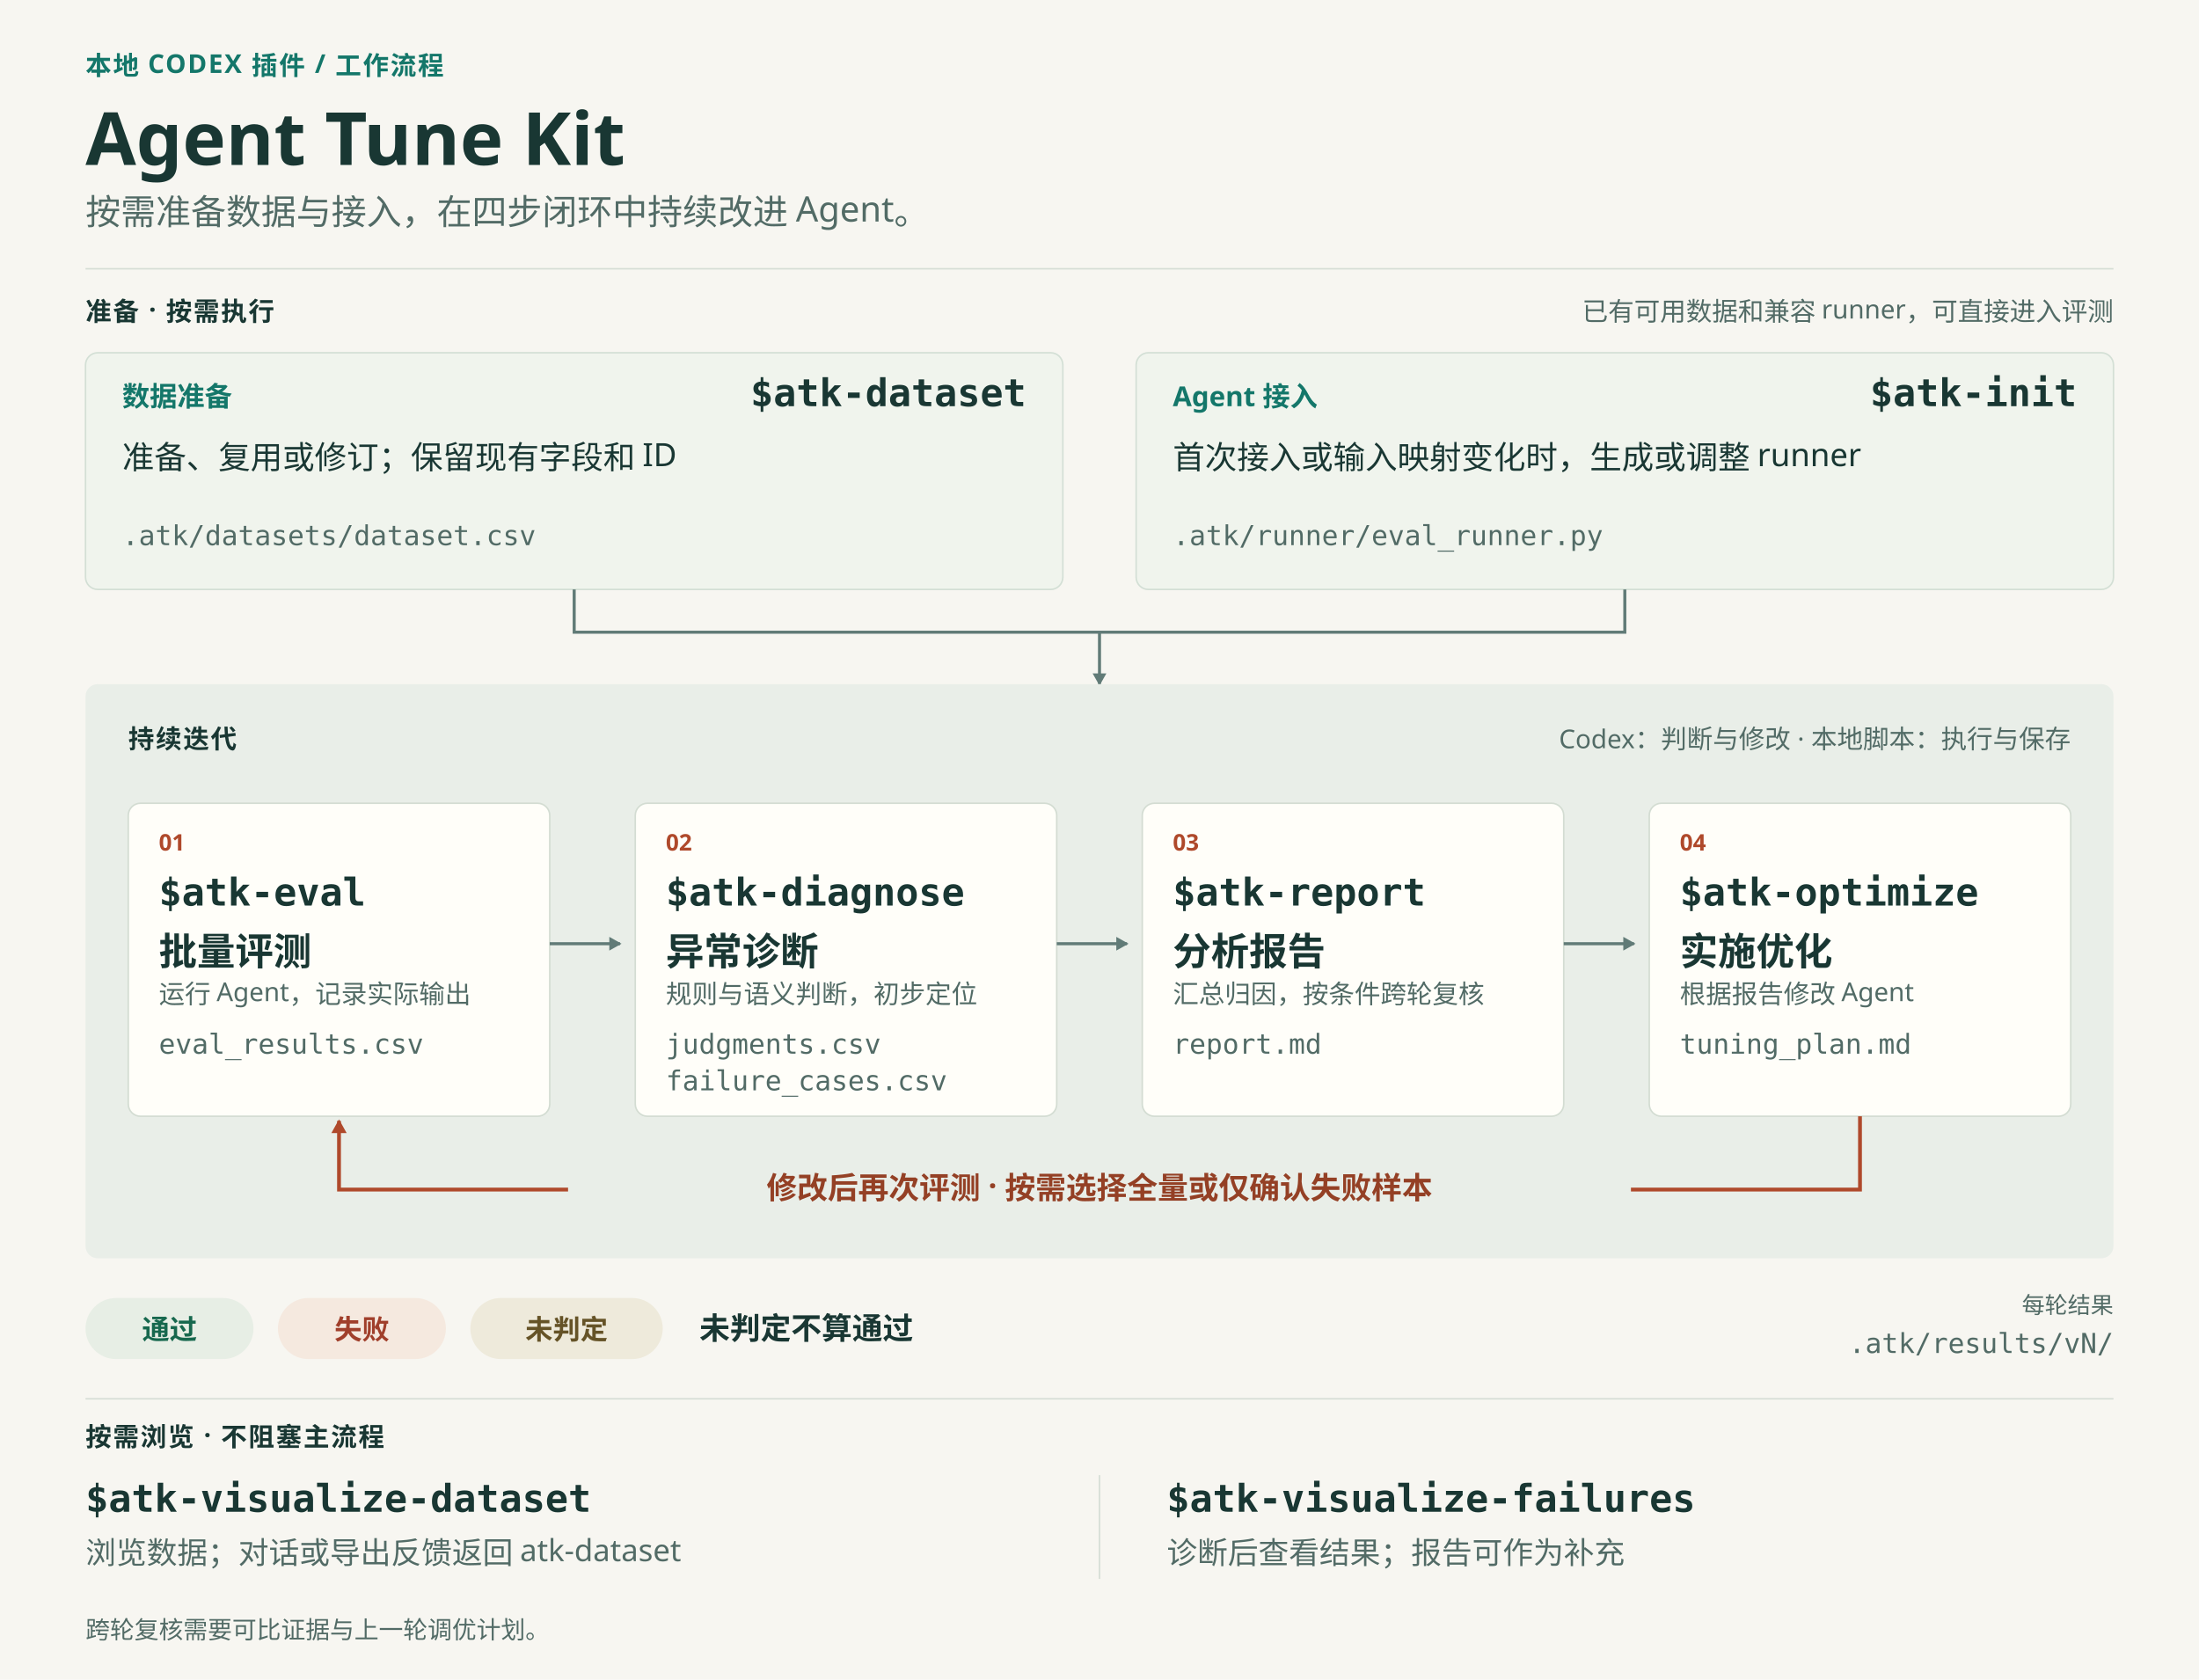
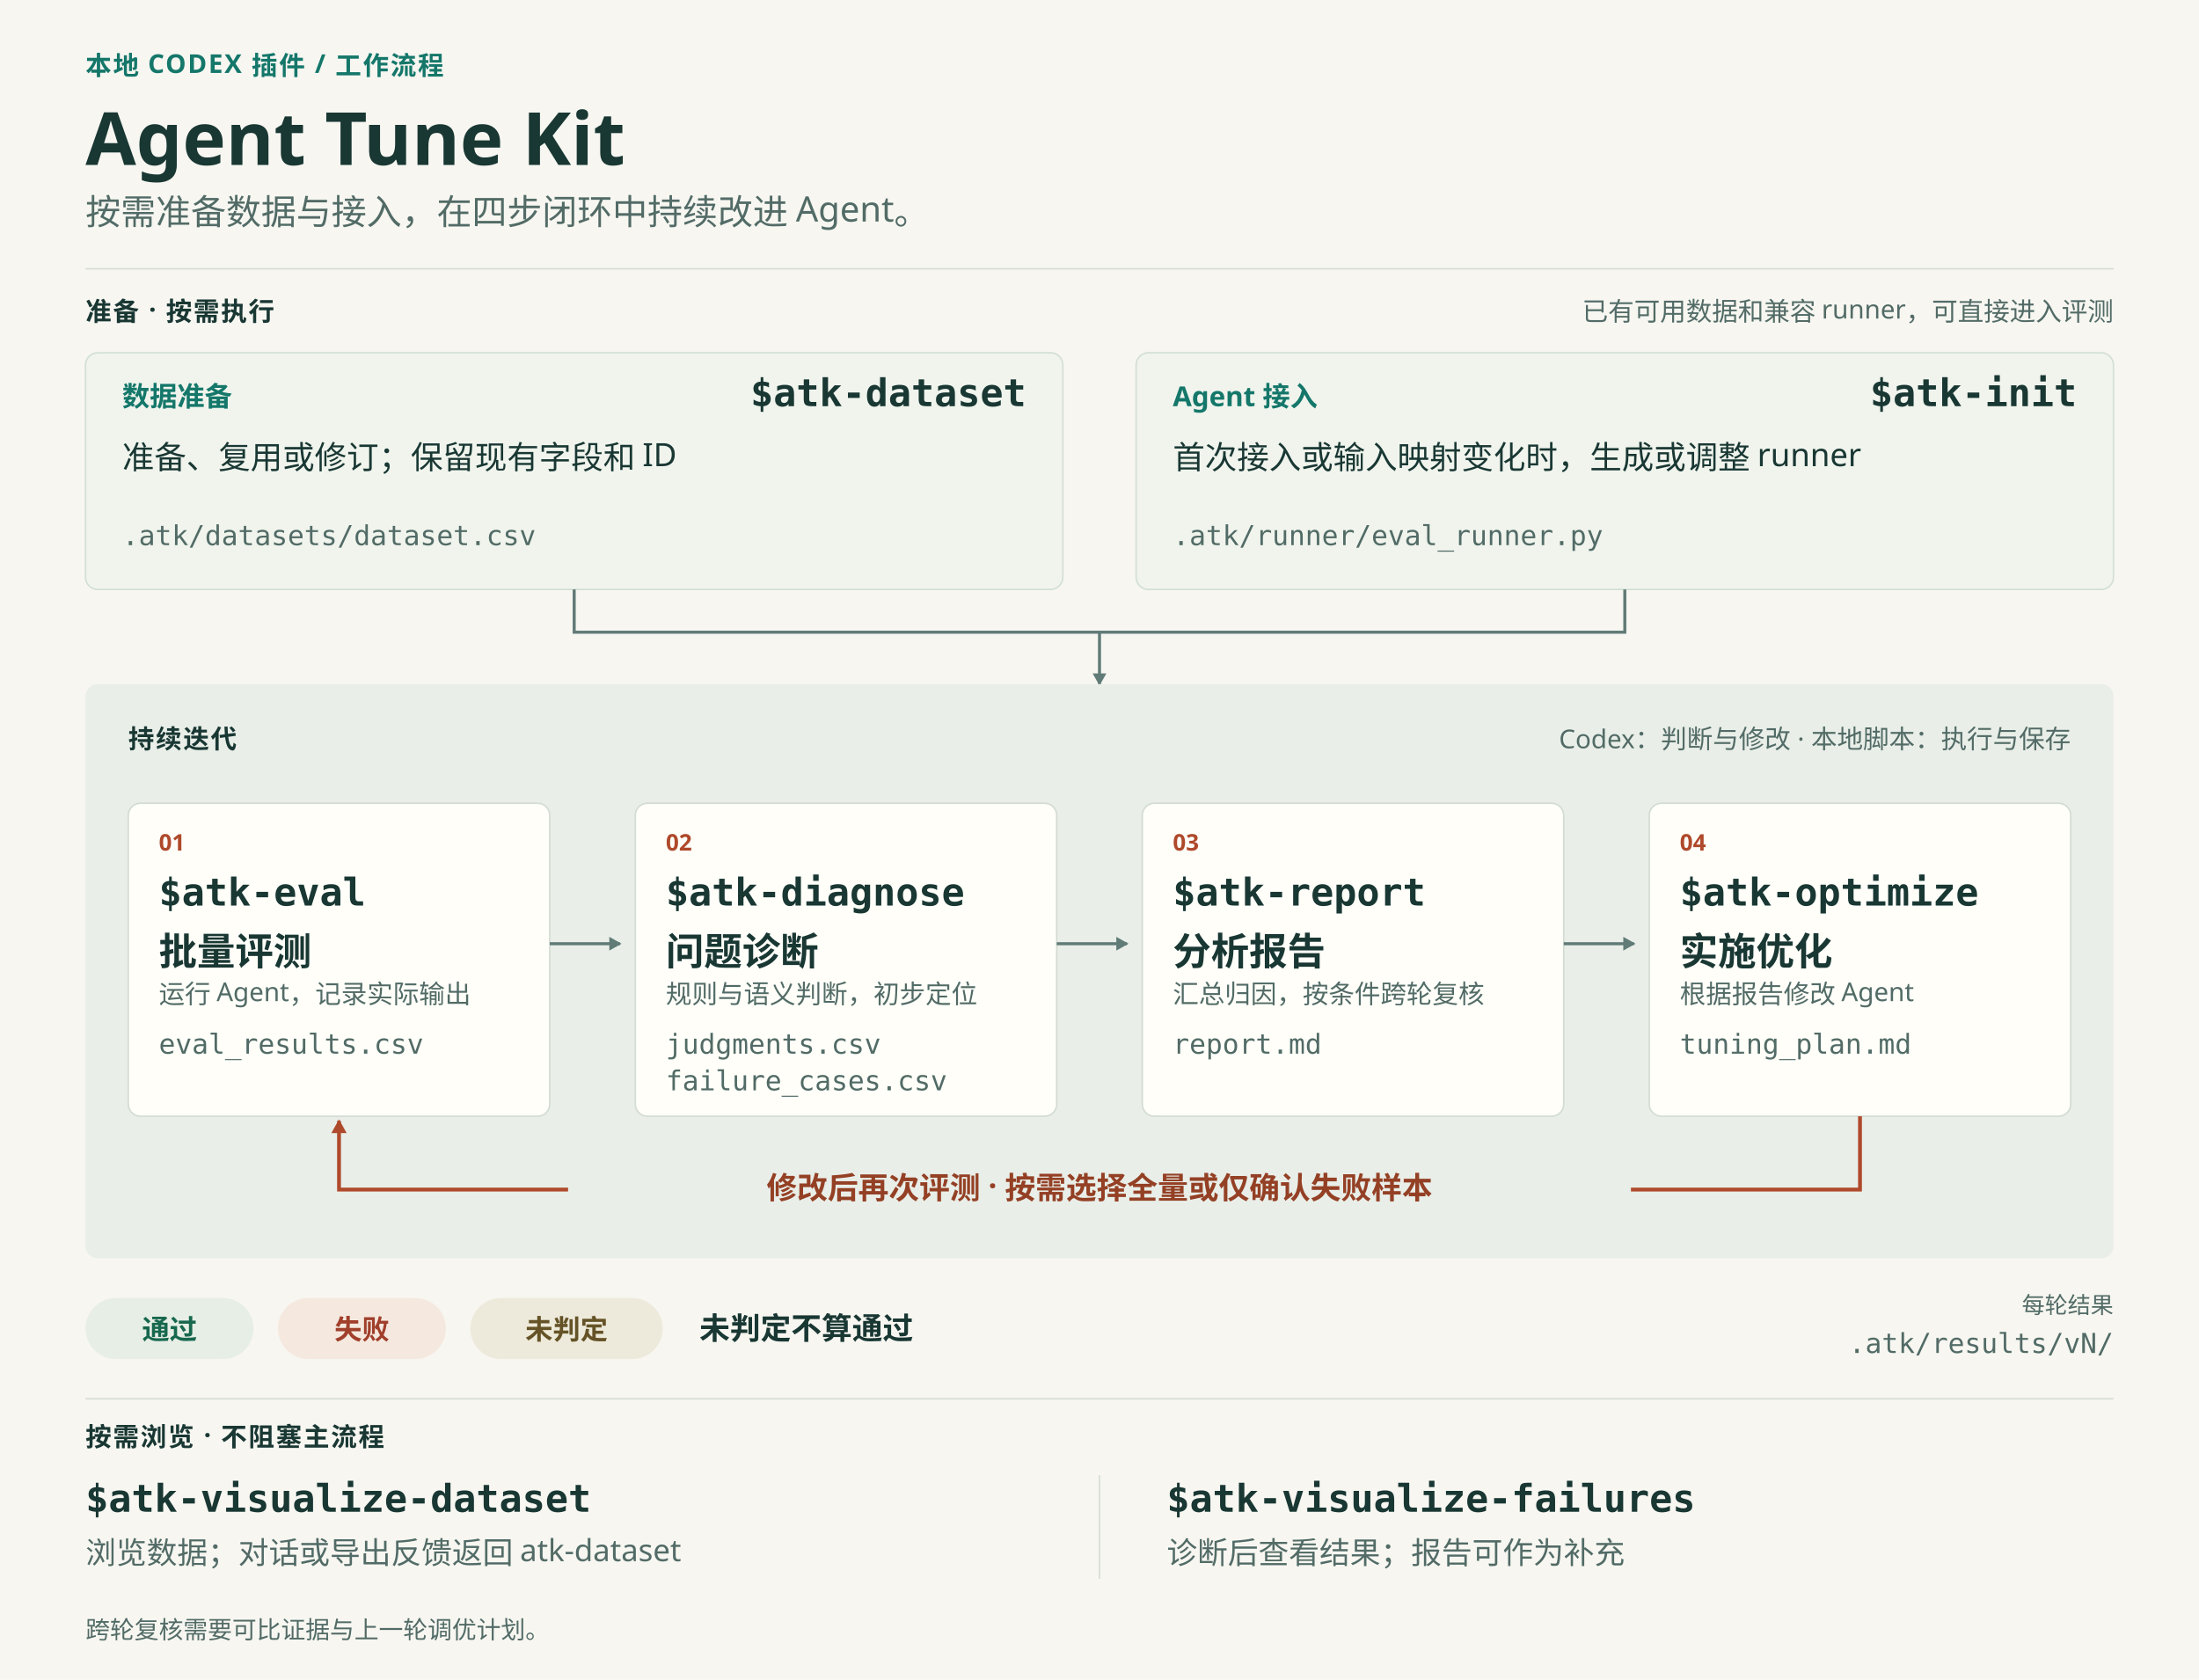
<svg xmlns="http://www.w3.org/2000/svg" width="1440" height="1100" viewBox="0 0 1440 1100" role="img" aria-labelledby="title desc" xml:lang="zh">
  <defs>
    <marker id="arrow" markerWidth="9" markerHeight="9" refX="7" refY="4.5" orient="auto" markerUnits="userSpaceOnUse">
      <path d="M0 0L8 4.5L0 9Z" fill="#617b77" />
    </marker>
    <marker id="loop-arrow" markerWidth="10" markerHeight="10" refX="8" refY="5" orient="auto" markerUnits="userSpaceOnUse">
      <path d="M0 0L9 5L0 10Z" fill="#af492b" />
    </marker>
    <style>
      text { font-family: 'Avenir Next', 'PingFang SC', 'Microsoft YaHei', sans-serif; fill: #193733; }
      .muted { fill: #526b66; }
      .label { font-size: 17px; font-weight: 600; letter-spacing: 1px; }
      .command { font-family: 'SFMono-Regular', Consolas, monospace; font-size: 25px; font-weight: 600; }
      .file { font-family: 'SFMono-Regular', Consolas, monospace; font-size: 18px; fill: #526b66; }
      .arrow { fill: none; stroke: #617b77; stroke-width: 2; marker-end: url(#arrow); }
    </style>
  </defs>
  <rect width="1440" height="1100" fill="#f7f6f1" />
  <text x="56" y="49" font-size="20" class="label" style="fill:#14776a">本地 CODEX 插件  /  工作流程</text>
  <text x="56" y="108" font-size="48" font-weight="650">Agent Tune Kit</text>
  <text x="56" y="147" font-size="23" class="muted">按需准备数据与接入，在四步闭环中持续改进 Agent。</text>
  <path d="M56 176H1384" fill="none" stroke="#d6ded6" stroke-width="1" />
  <text x="56" y="210" font-size="20" class="label">准备 · 按需执行</text>
  <text x="1384" y="210" font-size="17" class="muted" text-anchor="end">已有可用数据和兼容 runner，可直接进入评测</text>
  <rect x="56" y="231" width="640" height="155" rx="8" fill="#f0f4ed" stroke="#d3dfd5" />
  <text x="80" y="266" font-size="18" font-weight="600" style="fill:#14776a">数据准备</text>
  <text x="672" y="266" font-size="20" class="command" text-anchor="end">$atk-dataset</text>
  <text x="80" y="307" font-size="21">准备、复用或修订；保留现有字段和 ID</text>
  <text x="80" y="357" font-size="20" class="file">.atk/datasets/dataset.csv</text>
  <rect x="744" y="231" width="640" height="155" rx="8" fill="#f0f4ed" stroke="#d3dfd5" />
  <text x="768" y="266" font-size="18" font-weight="600" style="fill:#14776a">Agent 接入</text>
  <text x="1360" y="266" font-size="20" class="command" text-anchor="end">$atk-init</text>
  <text x="768" y="307" font-size="21">首次接入或输入映射变化时，生成或调整 runner</text>
  <text x="768" y="357" font-size="20" class="file">.atk/runner/eval_runner.py</text>
  <path d="M376 386V414H1064V386" fill="none" stroke="#617b77" stroke-width="2" />
  <path d="M720 414V448" fill="none" class="arrow" />
  <rect x="56" y="448" width="1328" height="376" rx="8" fill="#e9eee8" />
  <text x="84" y="490" font-size="20" class="label">持续迭代</text>
  <text x="1356" y="490" font-size="17" class="muted" text-anchor="end">Codex：判断与修改   ·   本地脚本：执行与保存</text>
  <rect x="84" y="526" width="276" height="205" rx="8" fill="#fffef9" stroke="#d3dcd2" />
  <text x="104" y="557" font-size="15" font-weight="650" style="fill:#af492b">01</text>
  <text x="104" y="593" font-size="20" class="command">$atk-eval</text>
  <text x="104" y="632" font-size="25" font-weight="600">批量评测</text>
  <text x="104" y="657" font-size="17" class="muted">运行 Agent，记录实际输出</text>
  <text x="104" y="690" font-size="20" class="file">eval_results.csv</text>
  <path d="M360 618H406" fill="none" class="arrow" />
  <rect x="416" y="526" width="276" height="205" rx="8" fill="#fffef9" stroke="#d3dcd2" />
  <text x="436" y="557" font-size="15" font-weight="650" style="fill:#af492b">02</text>
  <text x="436" y="593" font-size="20" class="command">$atk-diagnose</text>
-   <text x="436" y="632" font-size="25" font-weight="600">异常诊断</text>
+   <text x="436" y="632" font-size="25" font-weight="600">问题诊断</text>
  <text x="436" y="657" font-size="17" class="muted">规则与语义判断，初步定位</text>
  <text x="436" y="690" font-size="20" class="file">judgments.csv</text>
  <text x="436" y="714" font-size="20" class="file">failure_cases.csv</text>
  <path d="M692 618H738" fill="none" class="arrow" />
  <rect x="748" y="526" width="276" height="205" rx="8" fill="#fffef9" stroke="#d3dcd2" />
  <text x="768" y="557" font-size="15" font-weight="650" style="fill:#af492b">03</text>
  <text x="768" y="593" font-size="20" class="command">$atk-report</text>
  <text x="768" y="632" font-size="25" font-weight="600">分析报告</text>
  <text x="768" y="657" font-size="17" class="muted">汇总归因，按条件跨轮复核</text>
  <text x="768" y="690" font-size="20" class="file">report.md</text>
  <path d="M1024 618H1070" fill="none" class="arrow" />
  <rect x="1080" y="526" width="276" height="205" rx="8" fill="#fffef9" stroke="#d3dcd2" />
  <text x="1100" y="557" font-size="15" font-weight="650" style="fill:#af492b">04</text>
  <text x="1100" y="593" font-size="20" class="command">$atk-optimize</text>
  <text x="1100" y="632" font-size="25" font-weight="600">实施优化</text>
  <text x="1100" y="657" font-size="17" class="muted">根据报告修改 Agent</text>
  <text x="1100" y="690" font-size="20" class="file">tuning_plan.md</text>
  <path d="M1218 731V779H222V734" fill="none" stroke="#af492b" stroke-width="2.5" marker-end="url(#loop-arrow)" />
  <rect x="372" y="760" width="696" height="37" rx="0" fill="#e9eee8" />
  <text x="720" y="785" font-size="20" font-weight="550" style="fill:#944025" text-anchor="middle">修改后再次评测 · 按需选择全量或仅确认失败样本</text>
  <rect x="56" y="850" width="110" height="40" rx="20" fill="#e7eee5" />
  <text x="111.0" y="877" font-size="18" font-weight="600" style="fill:#17684e" text-anchor="middle">通过</text>
  <rect x="182" y="850" width="110" height="40" rx="20" fill="#f5e9df" />
  <text x="237.0" y="877" font-size="18" font-weight="600" style="fill:#a03f2b" text-anchor="middle">失败</text>
  <rect x="308" y="850" width="126" height="40" rx="20" fill="#eeeadb" />
  <text x="371.0" y="877" font-size="18" font-weight="600" style="fill:#655327" text-anchor="middle">未判定</text>
  <text x="458" y="877" font-size="20" font-weight="600">未判定不算通过</text>
  <text x="1384" y="860" font-size="15" class="muted" text-anchor="end">每轮结果</text>
  <text x="1384" y="886" font-size="20" class="file" text-anchor="end">.atk/results/vN/</text>
  <path d="M56 916H1384" fill="none" stroke="#d6ded6" stroke-width="1" />
  <text x="56" y="947" font-size="20" class="label">按需浏览 · 不阻塞主流程</text>
  <text x="56" y="990" font-size="20" class="command">$atk-visualize-dataset</text>
  <text x="56" y="1024" font-size="20" class="muted">浏览数据；对话或导出反馈返回 atk-dataset</text>
  <path d="M720 966V1034" fill="none" stroke="#d6ded6" stroke-width="1" />
  <text x="764" y="990" font-size="20" class="command">$atk-visualize-failures</text>
  <text x="764" y="1024" font-size="20" class="muted">诊断后查看结果；报告可作为补充</text>
  <text x="56" y="1073" font-size="16" class="muted">跨轮复核需要可比证据与上一轮调优计划。</text>
</svg>
